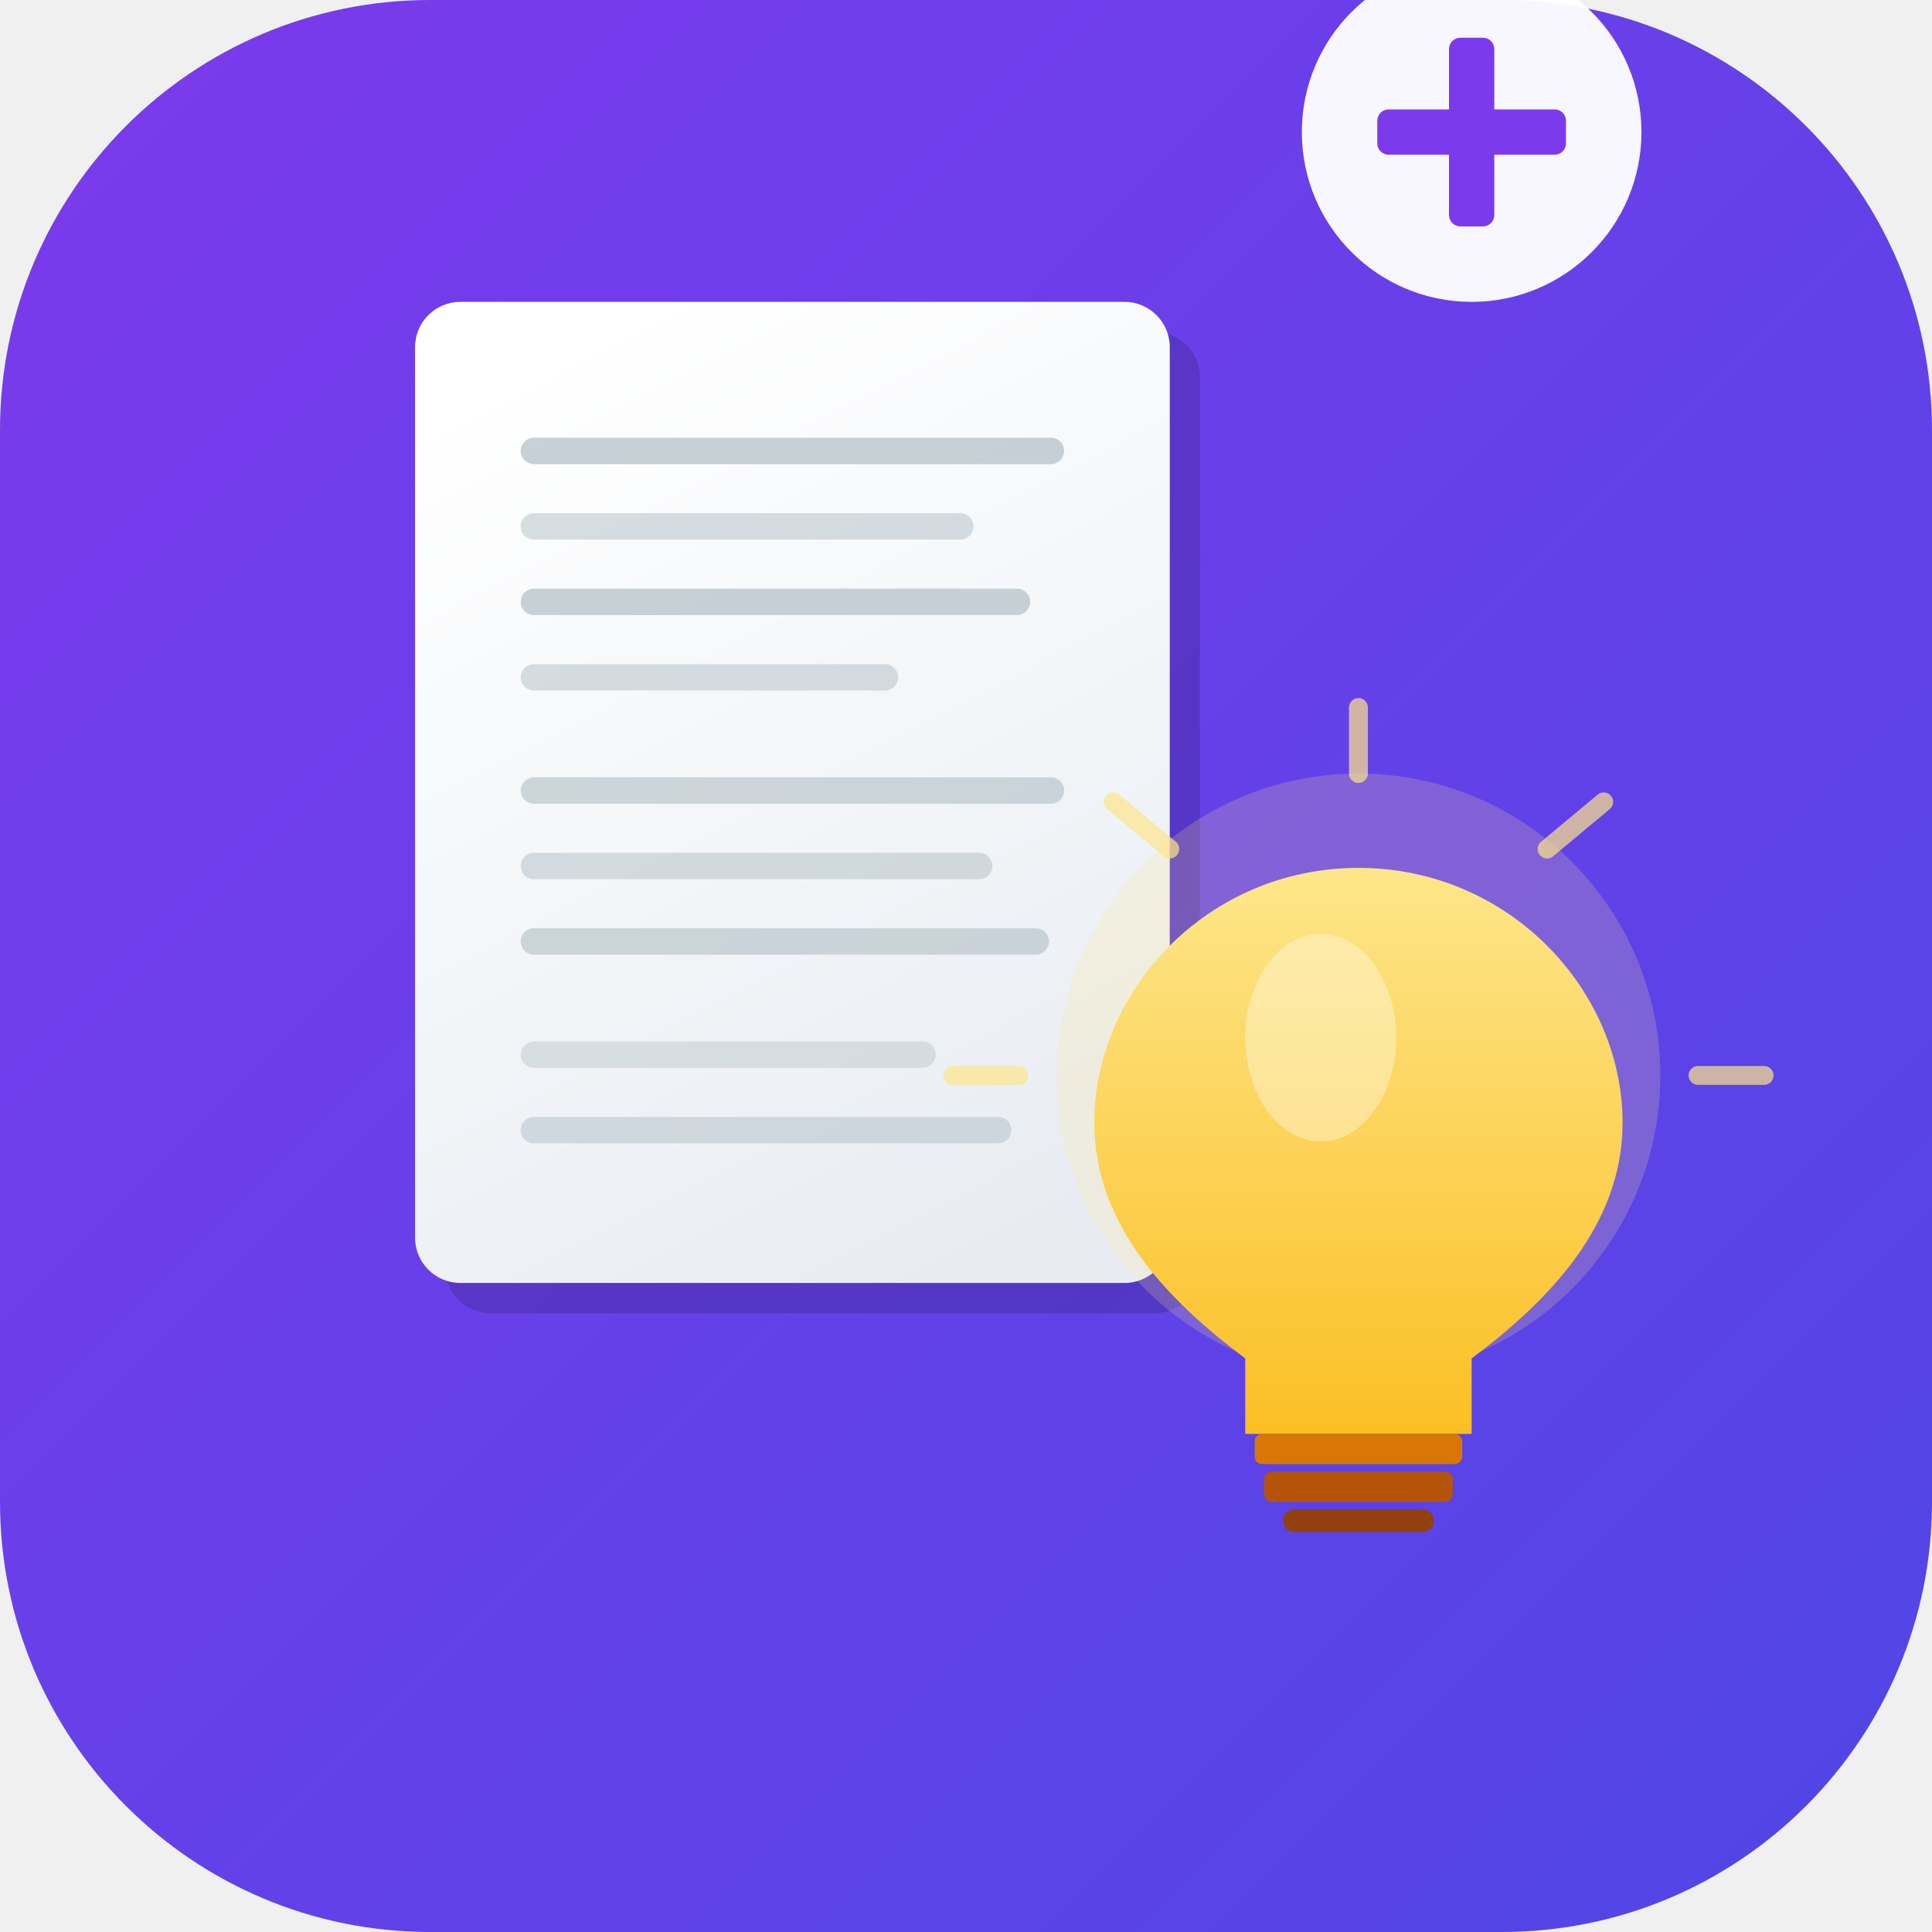
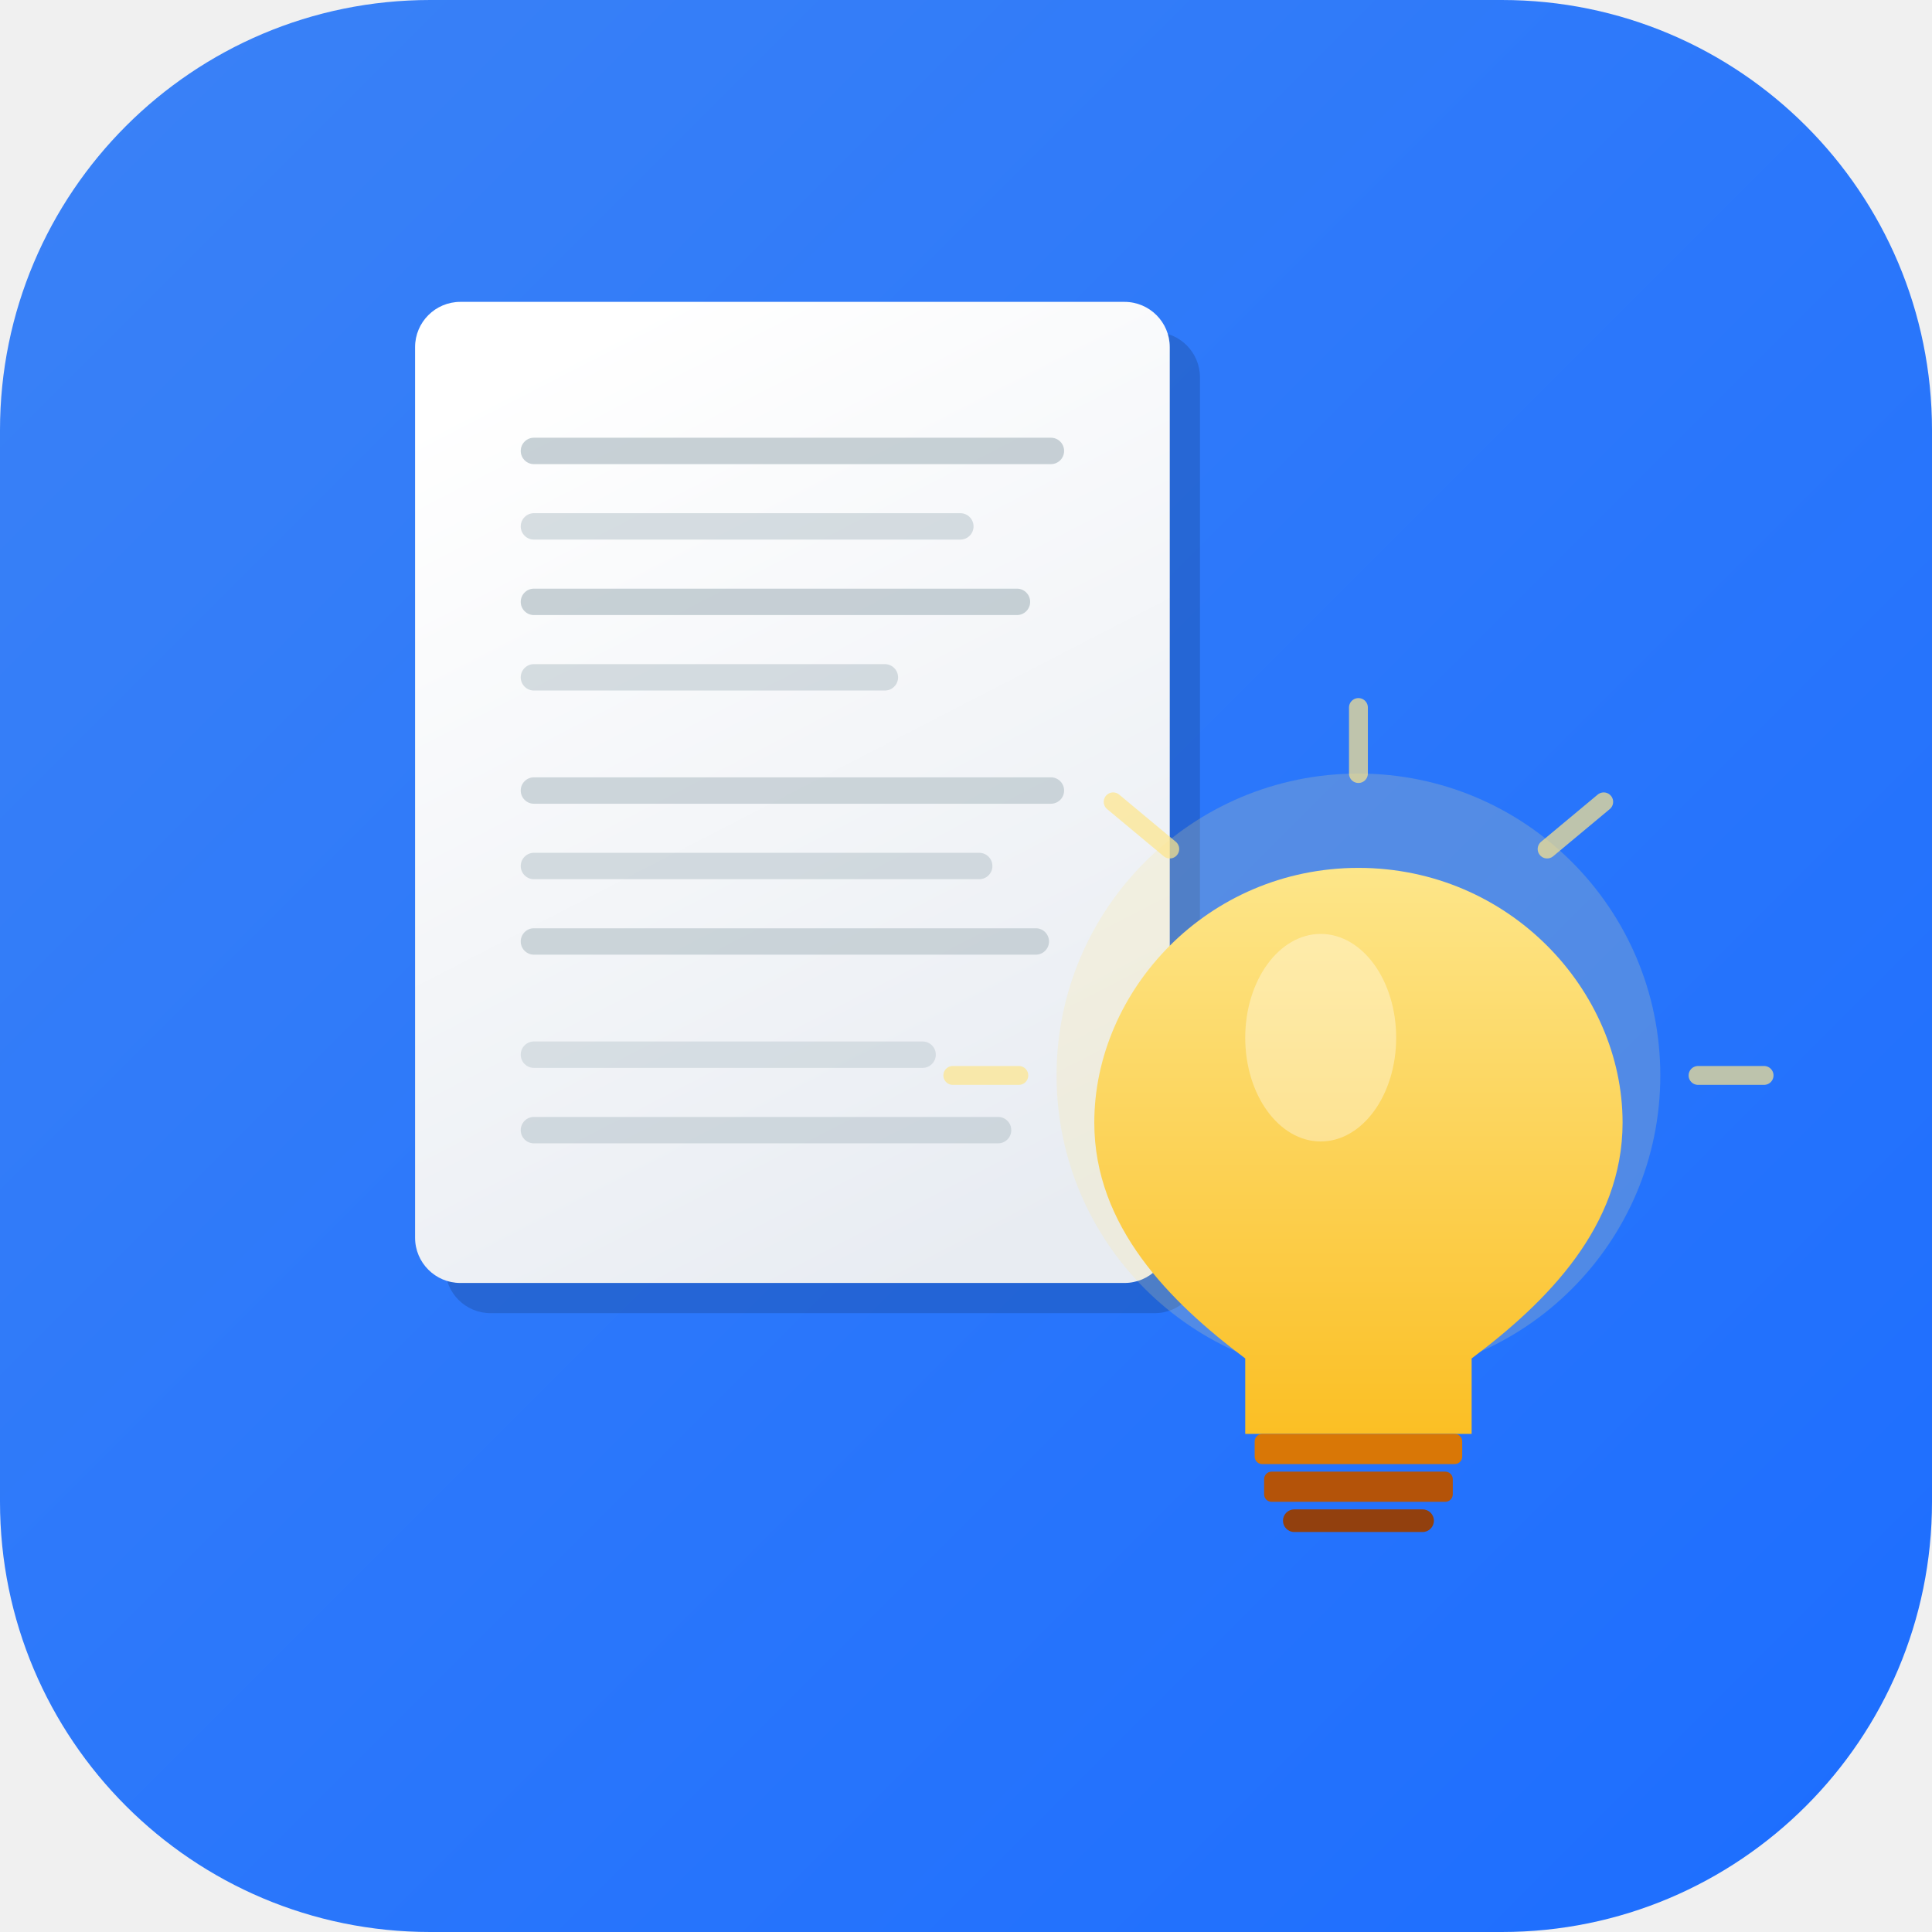
<svg xmlns="http://www.w3.org/2000/svg" viewBox="0 0 1024 1024">
  <defs>
    <linearGradient id="bg" x1="0" y1="0" x2="1" y2="1">
-       <stop offset="0%" stop-color="#7c3aed" />
-       <stop offset="100%" stop-color="#4f46e5" />
+       <stop offset="0%" stop-color="#3b82f6" />
+       <stop offset="100%" stop-color="#1c6dff" />
    </linearGradient>
    <linearGradient id="paper" x1="0.3" y1="0" x2="0.7" y2="1">
      <stop offset="0%" stop-color="#ffffff" />
      <stop offset="100%" stop-color="#e8ecf2" />
    </linearGradient>
    <linearGradient id="bulb" x1="0.5" y1="0" x2="0.5" y2="1">
      <stop offset="0%" stop-color="#fde68a" />
      <stop offset="100%" stop-color="#fbbf24" />
    </linearGradient>
  </defs>
  <rect x="0" y="0" width="1024" height="1024" rx="228" ry="228" fill="url(#bg)" />
  <g transform="translate(220, 160)">
    <rect x="16" y="16" width="400" height="520" rx="24" fill="rgba(0,0,0,0.15)" />
    <rect x="0" y="0" width="400" height="520" rx="24" fill="url(#paper)" />
    <rect x="56" y="72" width="288" height="14" rx="7" fill="#b0bec5" opacity="0.7" />
    <rect x="56" y="112" width="240" height="14" rx="7" fill="#b0bec5" opacity="0.5" />
    <rect x="56" y="152" width="270" height="14" rx="7" fill="#b0bec5" opacity="0.7" />
    <rect x="56" y="192" width="200" height="14" rx="7" fill="#b0bec5" opacity="0.5" />
    <rect x="56" y="252" width="288" height="14" rx="7" fill="#b0bec5" opacity="0.6" />
    <rect x="56" y="292" width="250" height="14" rx="7" fill="#b0bec5" opacity="0.5" />
    <rect x="56" y="332" width="280" height="14" rx="7" fill="#b0bec5" opacity="0.6" />
    <rect x="56" y="392" width="220" height="14" rx="7" fill="#b0bec5" opacity="0.4" />
    <rect x="56" y="432" width="260" height="14" rx="7" fill="#b0bec5" opacity="0.5" />
  </g>
  <g transform="translate(580, 440)">
    <circle cx="140" cy="130" r="160" fill="#fde68a" opacity="0.2" />
    <circle cx="140" cy="130" r="110" fill="#fde68a" opacity="0.15" />
    <path d="M140 20 C60 20, 0 85, 0 155 C0 210, 40 250, 80 280 L80 320 L200 320 L200 280 C240 250, 280 210, 280 155 C280 85, 220 20, 140 20 Z" fill="url(#bulb)" />
    <ellipse cx="120" cy="110" rx="40" ry="55" fill="white" opacity="0.35" />
    <rect x="85" y="320" width="110" height="16" rx="4" fill="#d97706" />
    <rect x="90" y="340" width="100" height="16" rx="4" fill="#b45309" />
    <rect x="100" y="360" width="80" height="12" rx="6" fill="#92400e" />
    <g stroke="#fde68a" stroke-width="10" stroke-linecap="round" opacity="0.7">
      <line x1="140" y1="-30" x2="140" y2="-65" />
      <line x1="40" y1="10" x2="10" y2="-15" />
      <line x1="240" y1="10" x2="270" y2="-15" />
      <line x1="-40" y1="130" x2="-75" y2="130" />
      <line x1="320" y1="130" x2="355" y2="130" />
    </g>
  </g>
-   <g transform="translate(780, 70)">
-     <circle cx="0" cy="0" r="90" fill="#fff" opacity="0.95" />
-     <rect x="-50" y="-12" width="100" height="24" rx="6" fill="#7c3aed" />
-     <rect x="-12" y="-50" width="24" height="100" rx="6" fill="#7c3aed" />
-   </g>
</svg>
